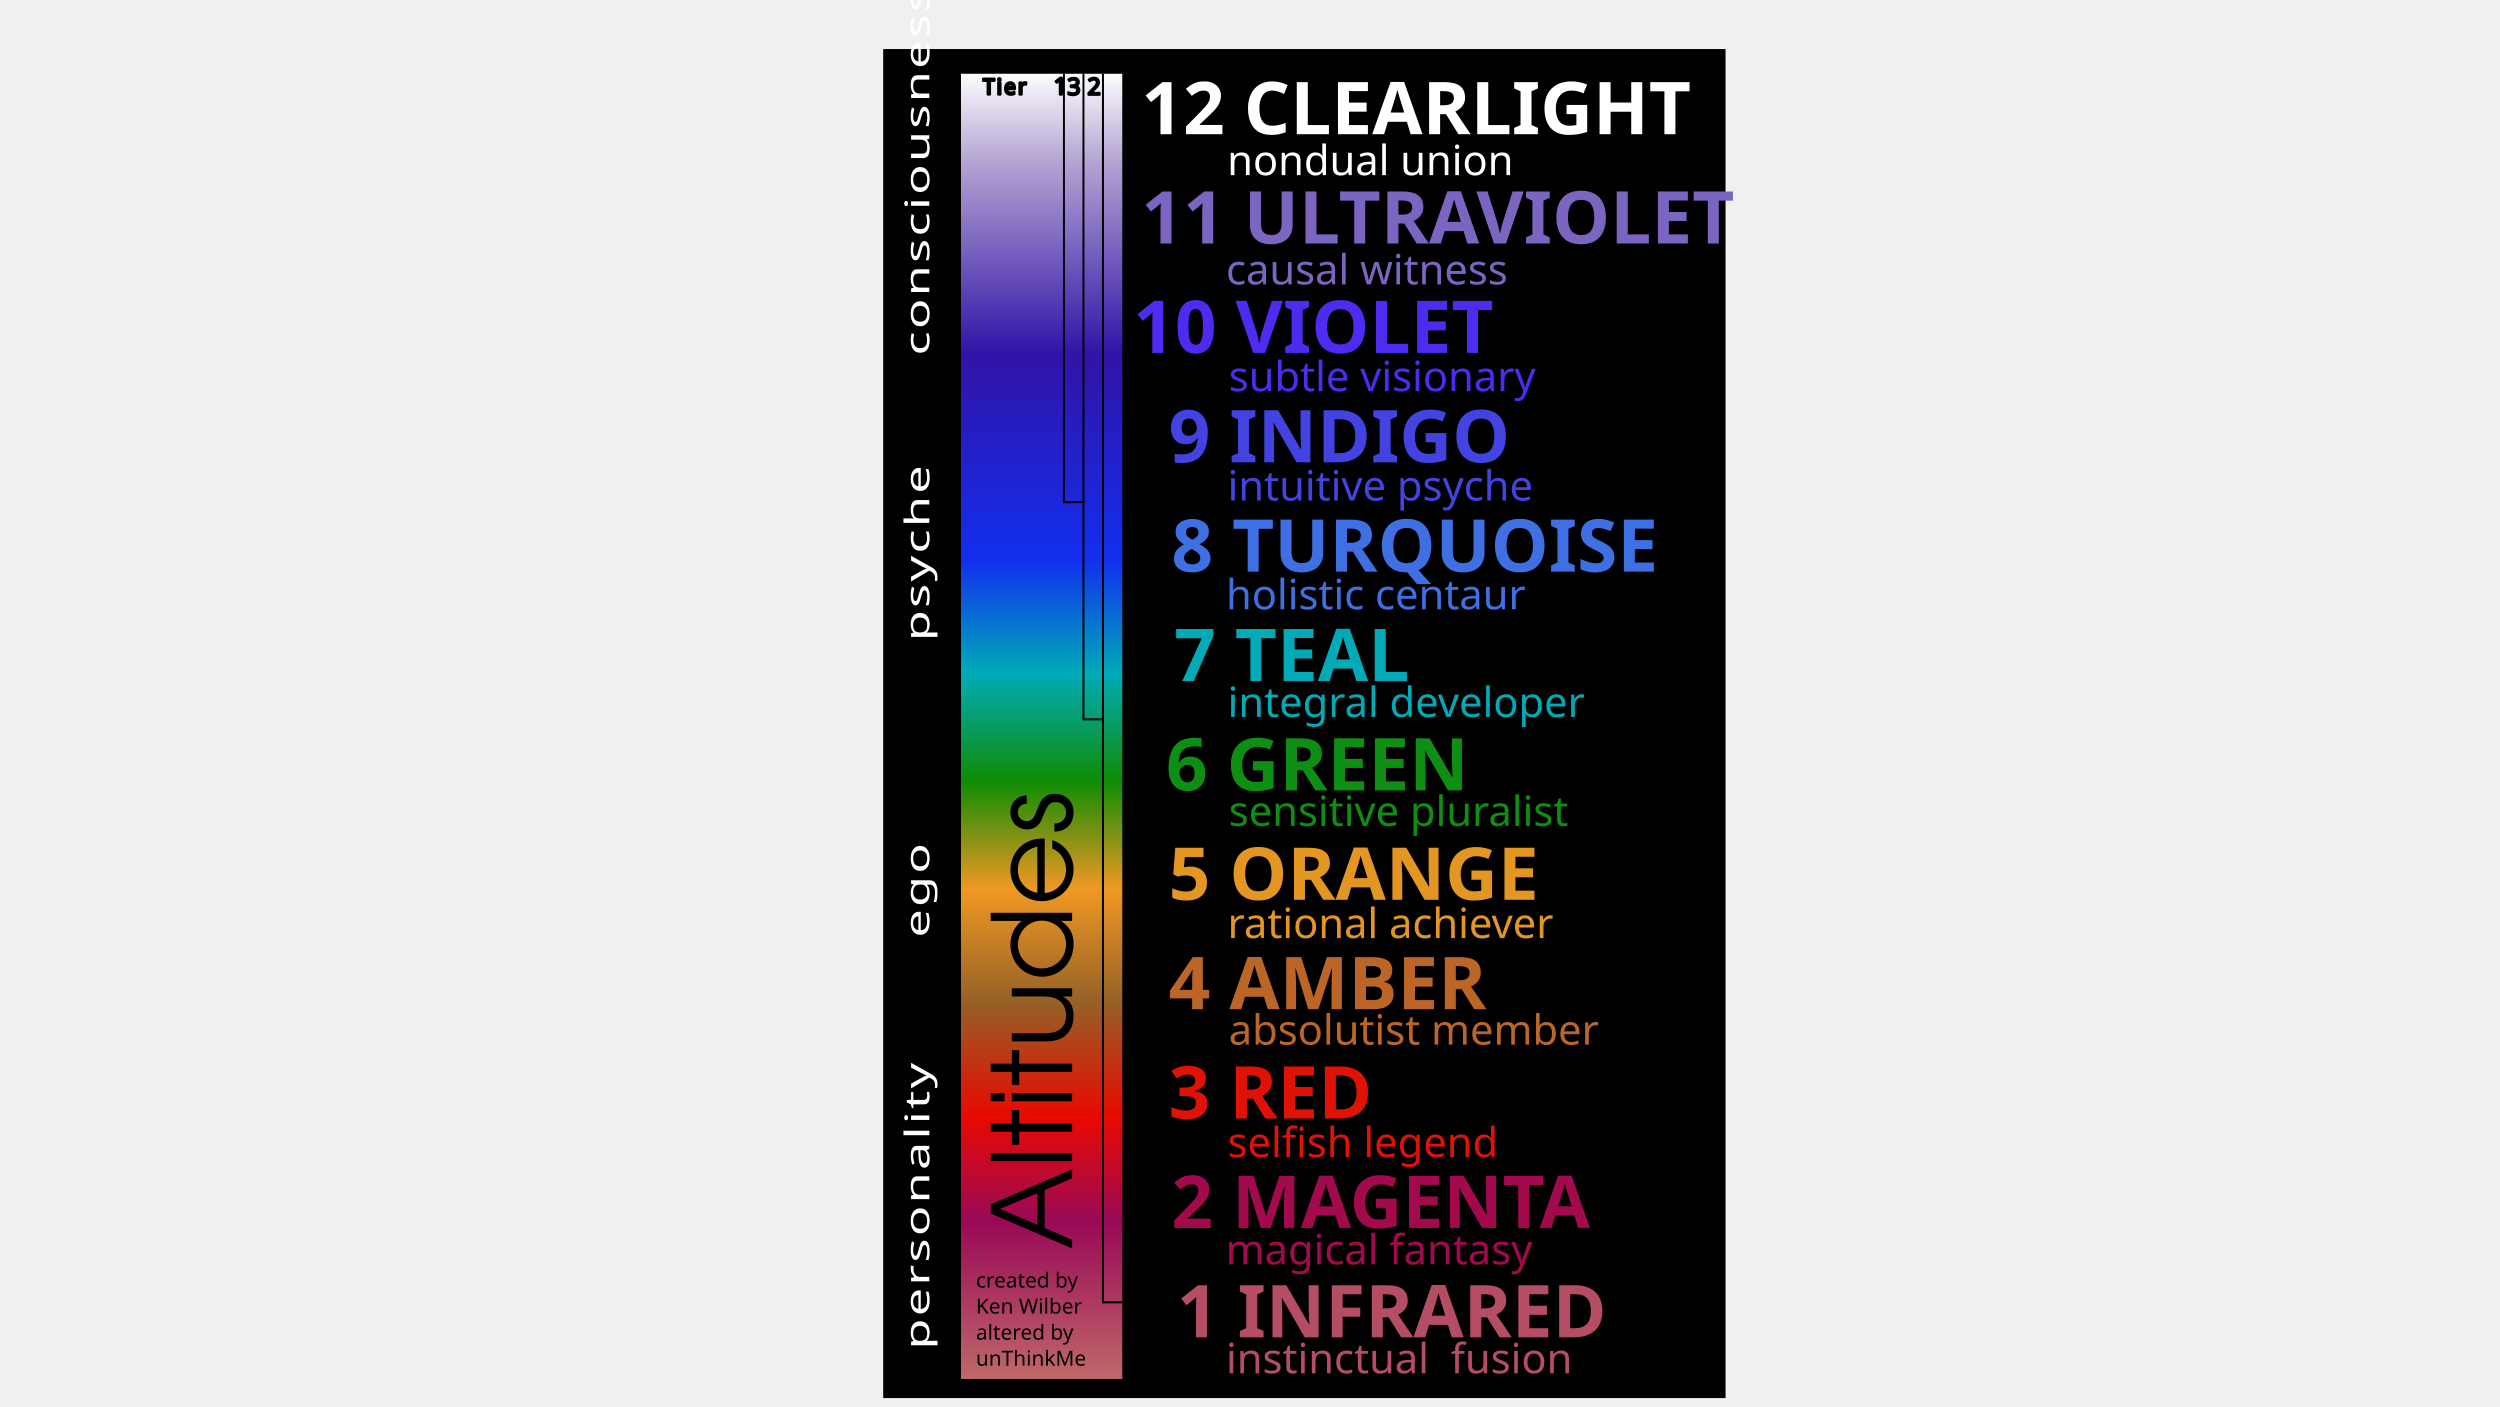
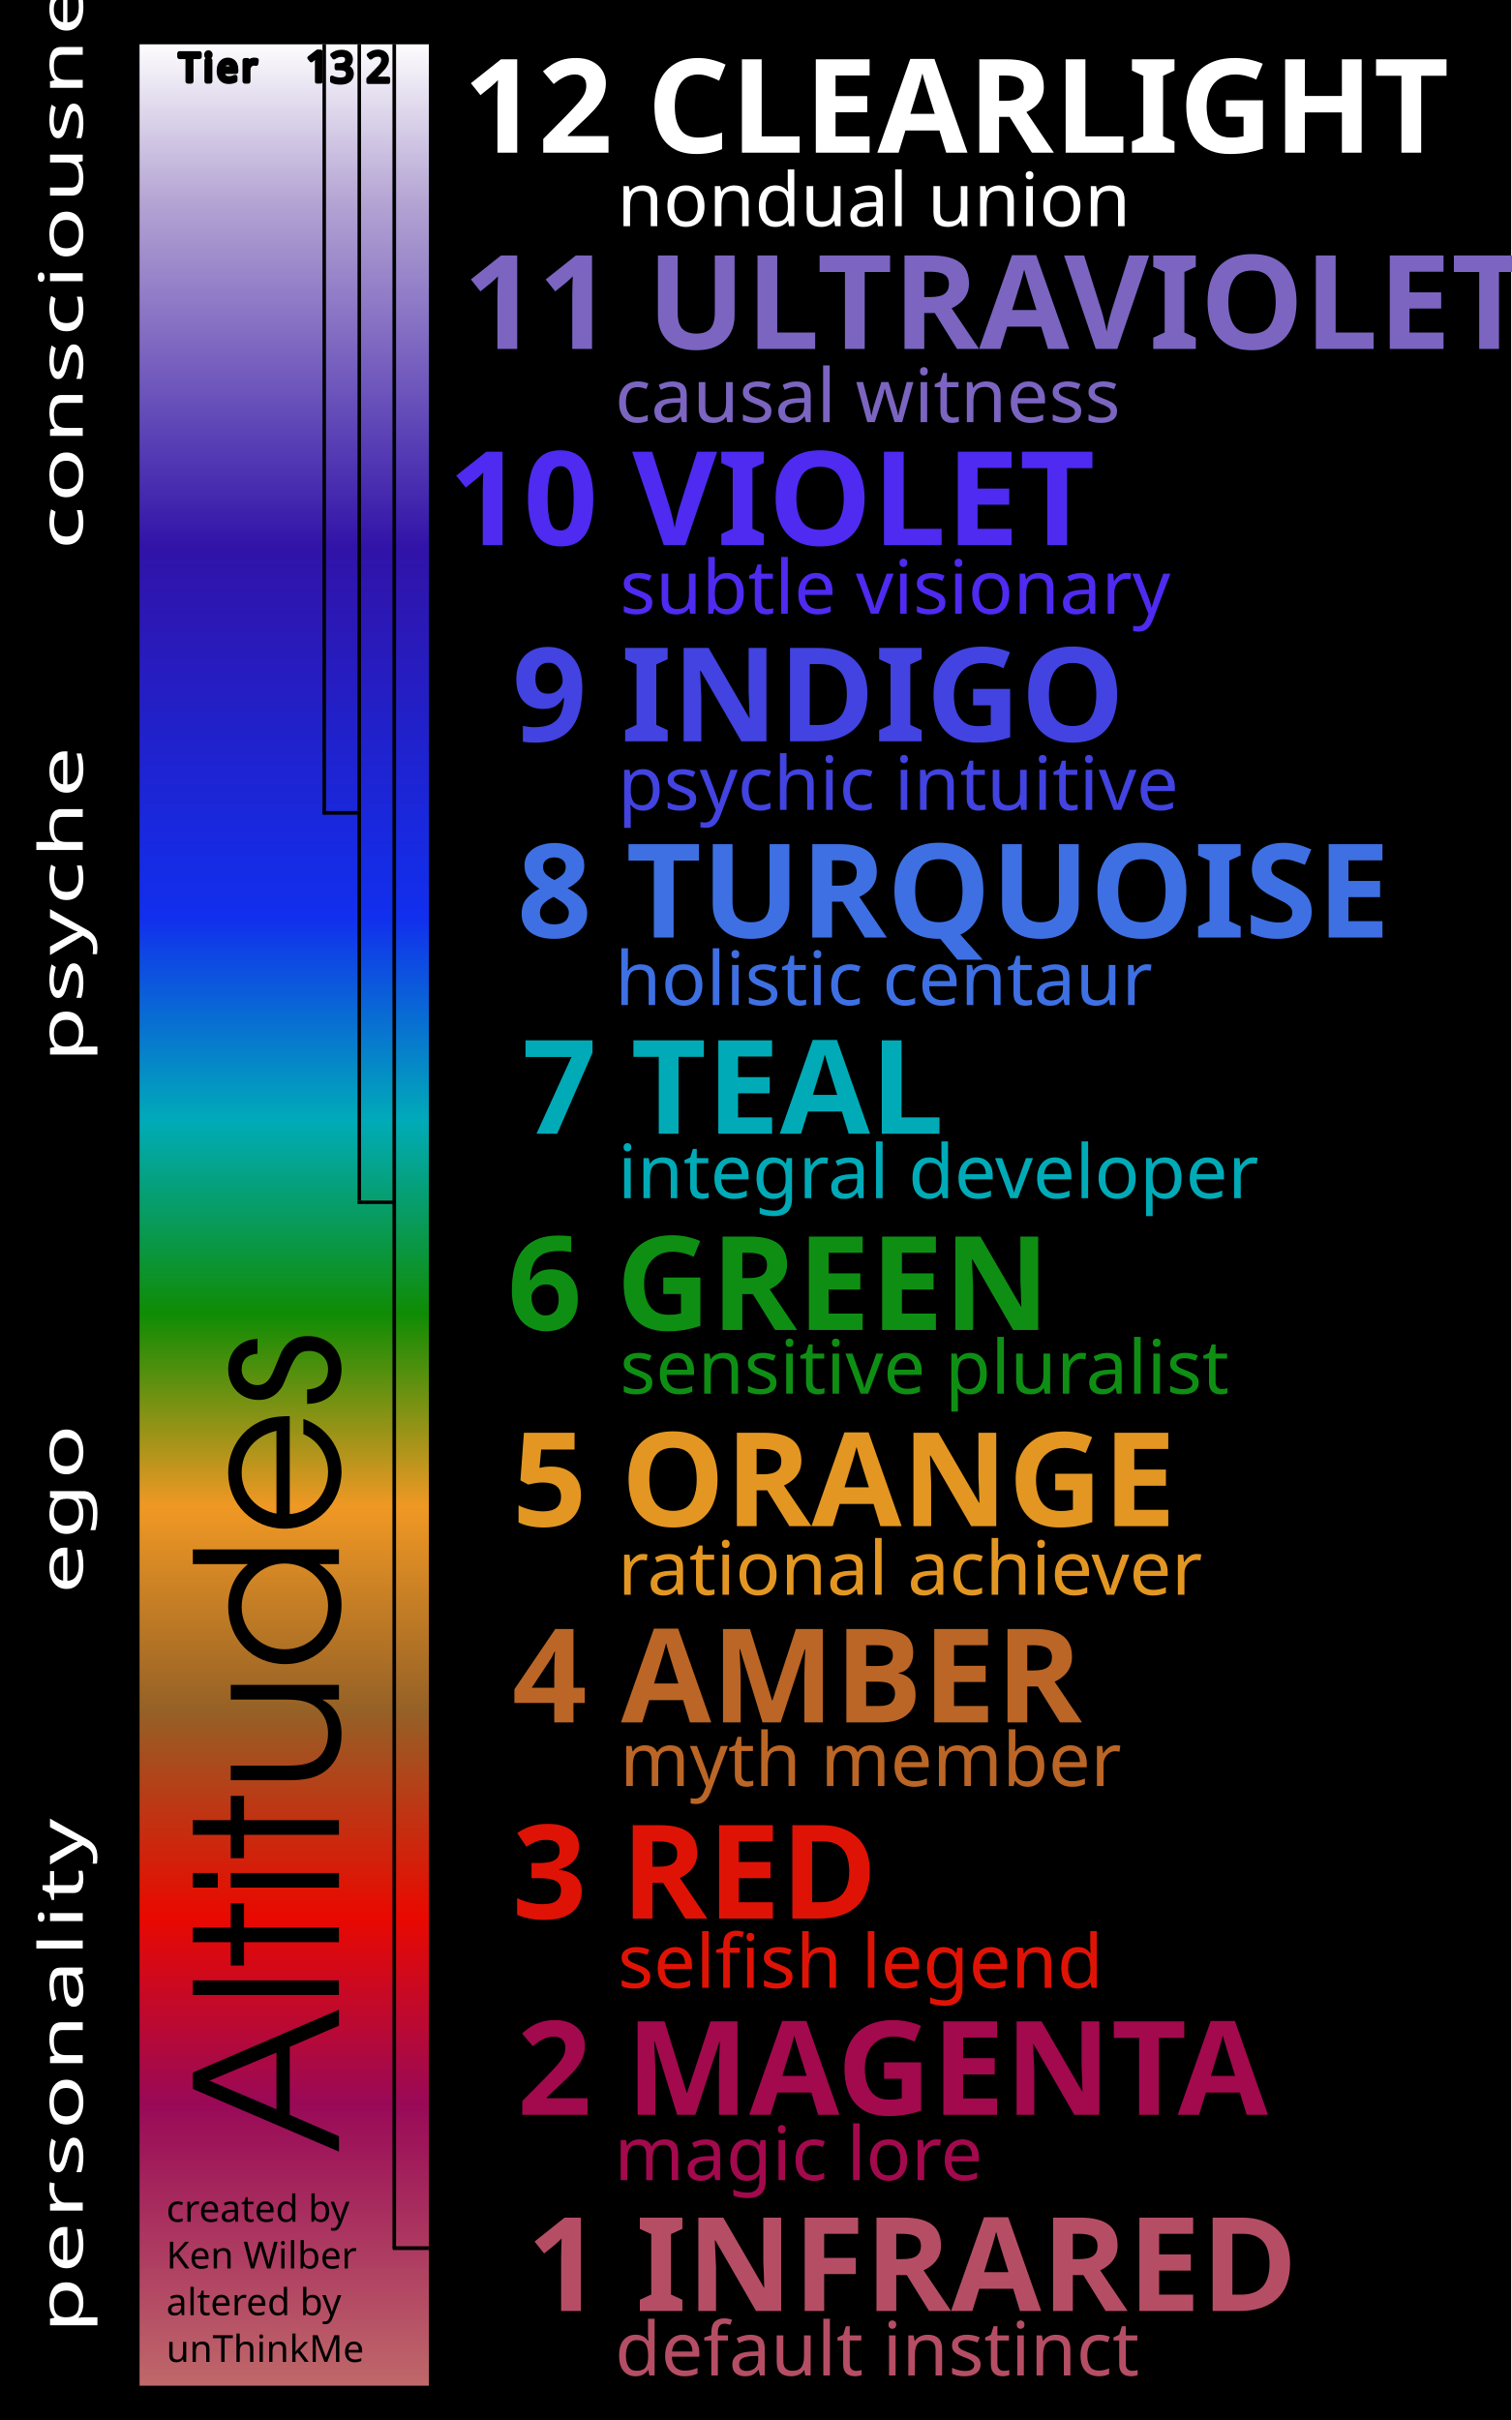
- <svg xmlns="http://www.w3.org/2000/svg" xmlns:xlink="http://www.w3.org/1999/xlink" width="1280" height="720" viewBox="0 0 1280 720" version="1.1" id="svg1">
+ <svg xmlns="http://www.w3.org/2000/svg" xmlns:xlink="http://www.w3.org/1999/xlink" width="431.272" height="690.691" viewBox="0 0 431.272 690.691" version="1.1" id="svg1">
  <defs id="defs1">
    <rect x="696.233" y="563.417" width="65.709" height="89.476" id="rect264" />
    <linearGradient id="linearGradient2">
      <stop style="stop-color:#ffffff;stop-opacity:1;" offset="0" id="stop2" />
      <stop style="stop-color:#b4a4d3;stop-opacity:1;" offset="0.069" id="stop4" />
      <stop style="stop-color:#3113a8;stop-opacity:1;" offset="0.216" id="stop22" />
      <stop style="stop-color:#112fee;stop-opacity:1;" offset="0.373" id="stop5" />
      <stop style="stop-color:#00abb8;stop-opacity:1;" offset="0.46" id="stop21" />
      <stop style="stop-color:#0f8c04;stop-opacity:1;" offset="0.542" id="stop7" />
      <stop style="stop-color:#f09824;stop-opacity:1;" offset="0.624" id="stop8" />
      <stop style="stop-color:#956126;stop-opacity:1;" offset="0.711" id="stop20" />
      <stop style="stop-color:#e90900;stop-opacity:1;" offset="0.798" id="stop9" />
      <stop style="stop-color:#990957;stop-opacity:1;" offset="0.878" id="stop6" />
      <stop style="stop-color:#c06a6a;stop-opacity:1;" offset="1" id="stop3" />
    </linearGradient>
    <linearGradient xlink:href="#linearGradient2" id="linearGradient3" x1="335.534" y1="22.369" x2="335.534" y2="707.417" gradientUnits="userSpaceOnUse" gradientTransform="matrix(0.3454223,0,0,0.9794842,376.1216,14.48456)" />
  </defs>
-   <g id="layer1">
+   <g id="layer1" transform="translate(-452.1915,-25.11548)">
    <rect style="display:inline;fill:#000000;fill-opacity:1;stroke-width:0.943" id="rect1" width="431.28" height="690.69" x="452.191" y="25.116" />
    <rect style="display:inline;fill:url(#linearGradient3);stroke-width:0.582" id="rect2" width="82.579" height="668.255" x="492.023" y="37.764" />
    <text xml:space="preserve" style="font-style:normal;font-variant:normal;font-weight:bold;font-stretch:normal;font-size:37.333px;line-height:1.5;font-family:Cantarell;-inkscape-font-specification:'Cantarell Bold';display:inline;fill:#b54e64;fill-opacity:1" x="602.563" y="68.699" id="text9">
      <tspan x="602.563" y="68.699" id="tspan19" style="font-size:37.333px;line-height:1.5;fill:#b54e64;fill-opacity:1" />
      <tspan x="602.563" y="124.699" style="font-size:37.333px;line-height:1.5;fill:#b54e64;fill-opacity:1" id="tspan291" />
      <tspan x="602.563" y="180.699" style="font-size:37.333px;line-height:1.5;fill:#b54e64;fill-opacity:1" id="tspan292" />
      <tspan x="602.563" y="236.699" style="font-size:37.333px;line-height:1.5;fill:#b54e64;fill-opacity:1" id="tspan293" />
      <tspan x="602.563" y="292.699" style="font-size:37.333px;line-height:1.5;fill:#b54e64;fill-opacity:1" id="tspan294" />
      <tspan x="602.563" y="348.699" style="font-size:37.333px;line-height:1.5;fill:#b54e64;fill-opacity:1" id="tspan295" />
      <tspan x="602.563" y="404.699" style="font-size:37.333px;line-height:1.5;fill:#b54e64;fill-opacity:1" id="tspan296" />
      <tspan x="602.563" y="460.699" style="font-size:37.333px;line-height:1.5;fill:#b54e64;fill-opacity:1" id="tspan297" />
      <tspan x="602.563" y="516.699" style="font-size:37.333px;line-height:1.5;fill:#b54e64;fill-opacity:1" id="tspan298" />
      <tspan x="602.563" y="572.699" style="font-size:37.333px;line-height:1.5;fill:#b54e64;fill-opacity:1" id="tspan299" />
      <tspan x="602.563" y="628.699" style="font-size:37.333px;line-height:1.5;fill:#b54e64;fill-opacity:1" id="tspan300" />
      <tspan x="602.563" y="684.698" id="tspan20" style="font-size:37.333px;line-height:1.5;fill:#b54e64;fill-opacity:1">1 INFRARED</tspan>
    </text>
    <text xml:space="preserve" style="font-style:normal;font-variant:normal;font-weight:bold;font-stretch:normal;font-size:37.333px;line-height:1.5;font-family:Cantarell;-inkscape-font-specification:'Cantarell Bold';display:inline;fill:#a3094d;fill-opacity:1" x="599.767" y="68.699" id="text234">
      <tspan x="599.767" y="68.699" id="tspan232" style="font-size:37.333px;line-height:1.5;fill:#a3094d;fill-opacity:1" />
      <tspan x="599.767" y="124.699" style="font-size:37.333px;line-height:1.5;fill:#a3094d;fill-opacity:1" id="tspan273" />
      <tspan x="599.767" y="180.699" style="font-size:37.333px;line-height:1.5;fill:#a3094d;fill-opacity:1" id="tspan274" />
      <tspan x="599.767" y="236.699" style="font-size:37.333px;line-height:1.5;fill:#a3094d;fill-opacity:1" id="tspan275" />
      <tspan x="599.767" y="292.699" style="font-size:37.333px;line-height:1.5;fill:#a3094d;fill-opacity:1" id="tspan276" />
      <tspan x="599.767" y="348.699" style="font-size:37.333px;line-height:1.5;fill:#a3094d;fill-opacity:1" id="tspan277" />
      <tspan x="599.767" y="404.699" style="font-size:37.333px;line-height:1.5;fill:#a3094d;fill-opacity:1" id="tspan278" />
      <tspan x="599.767" y="460.699" style="font-size:37.333px;line-height:1.5;fill:#a3094d;fill-opacity:1" id="tspan279" />
      <tspan x="599.767" y="516.699" style="font-size:37.333px;line-height:1.5;fill:#a3094d;fill-opacity:1" id="tspan280" />
      <tspan x="599.767" y="572.699" style="font-size:37.333px;line-height:1.5;fill:#a3094d;fill-opacity:1" id="tspan281" />
      <tspan x="599.767" y="628.699" id="tspan234" style="font-size:37.333px;line-height:1.5;fill:#a3094d;fill-opacity:1">2 MAGENTA</tspan>
    </text>
    <text xml:space="preserve" style="font-style:normal;font-variant:normal;font-weight:bold;font-stretch:normal;font-size:37.333px;line-height:1.5;font-family:Cantarell;-inkscape-font-specification:'Cantarell Bold';display:inline;fill:#df1305;fill-opacity:1" x="598.369" y="68.699" id="text222">
      <tspan x="598.369" y="68.699" id="tspan219" style="font-size:37.333px;line-height:1.5;fill:#df1305;fill-opacity:1" />
      <tspan x="598.369" y="124.699" style="font-size:37.333px;line-height:1.5;fill:#df1305;fill-opacity:1" id="tspan256" />
      <tspan x="598.369" y="180.699" style="font-size:37.333px;line-height:1.5;fill:#df1305;fill-opacity:1" id="tspan257" />
      <tspan x="598.369" y="236.699" style="font-size:37.333px;line-height:1.5;fill:#df1305;fill-opacity:1" id="tspan258" />
      <tspan x="598.369" y="292.699" style="font-size:37.333px;line-height:1.5;fill:#df1305;fill-opacity:1" id="tspan259" />
      <tspan x="598.369" y="348.699" style="font-size:37.333px;line-height:1.5;fill:#df1305;fill-opacity:1" id="tspan260" />
      <tspan x="598.369" y="404.699" style="font-size:37.333px;line-height:1.5;fill:#df1305;fill-opacity:1" id="tspan261" />
      <tspan x="598.369" y="460.699" style="font-size:37.333px;line-height:1.5;fill:#df1305;fill-opacity:1" id="tspan262" />
      <tspan x="598.369" y="516.699" style="font-size:37.333px;line-height:1.5;fill:#df1305;fill-opacity:1" id="tspan263" />
      <tspan x="598.369" y="572.699" id="tspan222" style="font-size:37.333px;line-height:1.5;fill:#df1305;fill-opacity:1">3 RED</tspan>
    </text>
    <text xml:space="preserve" style="font-style:normal;font-variant:normal;font-weight:bold;font-stretch:normal;font-size:37.333px;line-height:1.5;font-family:Cantarell;-inkscape-font-specification:'Cantarell Bold';display:inline;fill:#bb6626;fill-opacity:1" x="598.369" y="68.699" id="text210">
      <tspan x="598.369" y="68.699" id="tspan206" style="font-size:37.333px;line-height:1.5;fill:#bb6626;fill-opacity:1" />
      <tspan x="598.369" y="124.699" style="font-size:37.333px;line-height:1.5;fill:#bb6626;fill-opacity:1" id="tspan241" />
      <tspan x="598.369" y="180.699" style="font-size:37.333px;line-height:1.5;fill:#bb6626;fill-opacity:1" id="tspan242" />
      <tspan x="598.369" y="236.699" style="font-size:37.333px;line-height:1.5;fill:#bb6626;fill-opacity:1" id="tspan243" />
      <tspan x="598.369" y="292.699" style="font-size:37.333px;line-height:1.5;fill:#bb6626;fill-opacity:1" id="tspan244" />
      <tspan x="598.369" y="348.699" style="font-size:37.333px;line-height:1.5;fill:#bb6626;fill-opacity:1" id="tspan245" />
      <tspan x="598.369" y="404.699" style="font-size:37.333px;line-height:1.5;fill:#bb6626;fill-opacity:1" id="tspan246" />
      <tspan x="598.369" y="460.699" style="font-size:37.333px;line-height:1.5;fill:#bb6626;fill-opacity:1" id="tspan247" />
      <tspan x="598.369" y="516.699" id="tspan210" style="font-size:37.333px;line-height:1.5;fill:#bb6626;fill-opacity:1">4 AMBER</tspan>
    </text>
    <text xml:space="preserve" style="font-style:normal;font-variant:normal;font-weight:bold;font-stretch:normal;font-size:37.333px;line-height:1.5;font-family:Cantarell;-inkscape-font-specification:'Cantarell Bold';display:inline;fill:#e39722;fill-opacity:1" x="598.369" y="68.699" id="text185">
      <tspan x="598.369" y="68.699" id="tspan180" style="font-size:37.333px;line-height:1.5;fill:#e39722;fill-opacity:1" />
      <tspan x="598.369" y="124.699" style="font-size:37.333px;line-height:1.5;fill:#e39722;fill-opacity:1" id="tspan191" />
      <tspan x="598.369" y="180.699" style="font-size:37.333px;line-height:1.5;fill:#e39722;fill-opacity:1" id="tspan192" />
      <tspan x="598.369" y="236.699" style="font-size:37.333px;line-height:1.5;fill:#e39722;fill-opacity:1" id="tspan193" />
      <tspan x="598.369" y="292.699" style="font-size:37.333px;line-height:1.5;fill:#e39722;fill-opacity:1" id="tspan194" />
      <tspan x="598.369" y="348.699" style="font-size:37.333px;line-height:1.5;fill:#e39722;fill-opacity:1" id="tspan195" />
      <tspan x="598.369" y="404.699" style="font-size:37.333px;line-height:1.5;fill:#e39722;fill-opacity:1" id="tspan196" />
      <tspan x="598.369" y="460.699" id="tspan185" style="font-size:37.333px;line-height:1.5;fill:#e39722;fill-opacity:1">5 ORANGE</tspan>
    </text>
    <text xml:space="preserve" style="font-style:normal;font-variant:normal;font-weight:bold;font-stretch:normal;font-size:37.333px;line-height:1.5;font-family:Cantarell;-inkscape-font-specification:'Cantarell Bold';display:inline;fill:#0e8f14;fill-opacity:1" x="596.971" y="68.699" id="text161">
      <tspan x="596.971" y="68.699" id="tspan155" style="font-size:37.333px;line-height:1.5;fill:#0e8f14;fill-opacity:1" />
      <tspan x="596.971" y="124.699" style="font-size:37.333px;line-height:1.5;fill:#0e8f14;fill-opacity:1" id="tspan166" />
      <tspan x="596.971" y="180.699" style="font-size:37.333px;line-height:1.5;fill:#0e8f14;fill-opacity:1" id="tspan167" />
      <tspan x="596.971" y="236.699" style="font-size:37.333px;line-height:1.5;fill:#0e8f14;fill-opacity:1" id="tspan168" />
      <tspan x="596.971" y="292.699" style="font-size:37.333px;line-height:1.5;fill:#0e8f14;fill-opacity:1" id="tspan169" />
      <tspan x="596.971" y="348.699" style="font-size:37.333px;line-height:1.5;fill:#0e8f14;fill-opacity:1" id="tspan170" />
      <tspan x="596.971" y="404.699" id="tspan161" style="font-size:37.333px;line-height:1.5;fill:#0e8f14;fill-opacity:1">6 GREEN</tspan>
    </text>
    <text xml:space="preserve" style="font-style:normal;font-variant:normal;font-weight:bold;font-stretch:normal;font-size:37.333px;line-height:1.5;font-family:Cantarell;-inkscape-font-specification:'Cantarell Bold';display:inline;fill:#00abb7;fill-opacity:1" x="601.165" y="68.699" id="text137">
      <tspan x="601.165" y="68.699" id="tspan130" style="font-size:37.333px;line-height:1.5;fill:#00abb7;fill-opacity:1" />
      <tspan x="601.165" y="124.699" style="font-size:37.333px;line-height:1.5;fill:#00abb7;fill-opacity:1" id="tspan141" />
      <tspan x="601.165" y="180.699" style="font-size:37.333px;line-height:1.5;fill:#00abb7;fill-opacity:1" id="tspan142" />
      <tspan x="601.165" y="236.699" style="font-size:37.333px;line-height:1.5;fill:#00abb7;fill-opacity:1" id="tspan143" />
      <tspan x="601.165" y="292.699" style="font-size:37.333px;line-height:1.5;fill:#00abb7;fill-opacity:1" id="tspan144" />
      <tspan x="601.165" y="348.699" style="font-size:37.333px;line-height:1.5;fill:#00abb7;fill-opacity:1" id="tspan149">7 TEAL</tspan>
    </text>
    <text xml:space="preserve" style="font-style:normal;font-variant:normal;font-weight:bold;font-stretch:normal;font-size:37.333px;line-height:1.5;font-family:Cantarell;-inkscape-font-specification:'Cantarell Bold';display:inline;fill:#3e70e3;fill-opacity:1" x="599.767" y="68.699" id="text115">
      <tspan x="599.767" y="68.699" id="tspan107" style="font-size:37.333px;line-height:1.5;fill:#3e70e3;fill-opacity:1" />
      <tspan x="599.767" y="124.699" style="font-size:37.333px;line-height:1.5;fill:#3e70e3;fill-opacity:1" id="tspan118" />
      <tspan x="599.767" y="180.699" style="font-size:37.333px;line-height:1.5;fill:#3e70e3;fill-opacity:1" id="tspan119" />
      <tspan x="599.767" y="236.699" style="font-size:37.333px;line-height:1.5;fill:#3e70e3;fill-opacity:1" id="tspan120" />
      <tspan x="599.767" y="292.699" id="tspan108" style="font-size:37.333px;line-height:1.5;fill:#3e70e3;fill-opacity:1">8 TURQUOISE</tspan>
      <tspan x="599.767" y="348.699" id="tspan115" style="font-size:37.333px;line-height:1.5;fill:#3e70e3;fill-opacity:1" />
    </text>
    <text xml:space="preserve" style="font-style:normal;font-variant:normal;font-weight:bold;font-stretch:normal;font-size:37.333px;line-height:1.5;font-family:Cantarell;-inkscape-font-specification:'Cantarell Bold';display:inline;fill:#4243e0;fill-opacity:1" x="598.369" y="68.699" id="text94">
      <tspan x="598.369" y="68.699" id="tspan85" style="font-size:37.333px;line-height:1.5;fill:#4243e0;fill-opacity:1" />
      <tspan x="598.369" y="124.699" style="font-size:37.333px;line-height:1.5;fill:#4243e0;fill-opacity:1" id="tspan96" />
      <tspan x="598.369" y="180.699" style="font-size:37.333px;line-height:1.5;fill:#4243e0;fill-opacity:1" id="tspan97" />
      <tspan x="598.369" y="236.699" id="tspan94" style="font-size:37.333px;line-height:1.5;fill:#4243e0;fill-opacity:1">9 INDIGO</tspan>
    </text>
    <text xml:space="preserve" style="font-style:normal;font-variant:normal;font-weight:bold;font-stretch:normal;font-size:37.333px;line-height:1.5;font-family:Cantarell;-inkscape-font-specification:'Cantarell Bold';display:inline;fill:#4f2af1;fill-opacity:1" x="580.194" y="68.699" id="text75">
      <tspan id="tspan64" x="580.194" y="68.699" style="font-size:37.333px;line-height:1.5;fill:#4f2af1;fill-opacity:1" />
      <tspan x="580.194" y="124.699" id="tspan65" style="font-size:37.333px;line-height:1.5;fill:#4f2af1;fill-opacity:1" />
      <tspan x="580.194" y="180.699" id="tspan66" style="font-size:37.333px;line-height:1.5;fill:#4f2af1;fill-opacity:1">10 VIOLET</tspan>
      <tspan x="580.194" y="236.699" id="tspan75" style="font-size:37.333px;line-height:1.5;fill:#4f2af1;fill-opacity:1" />
    </text>
    <text xml:space="preserve" style="font-style:normal;font-variant:normal;font-weight:bold;font-stretch:normal;font-size:37.333px;line-height:1.5;font-family:Cantarell;-inkscape-font-specification:'Cantarell Bold';display:inline;fill:#7b65c0;fill-opacity:1" x="584.388" y="68.699" id="text54">
      <tspan x="584.388" y="68.699" style="font-size:37.333px;line-height:1.5;fill:#7b65c0;fill-opacity:1" id="tspan55" />
      <tspan x="584.388" y="124.699" id="tspan54" style="font-size:37.333px;line-height:1.5;fill:#7b65c0;fill-opacity:1">11 ULTRAVIOLET</tspan>
    </text>
    <text xml:space="preserve" style="font-style:normal;font-variant:normal;font-weight:bold;font-stretch:normal;font-size:37.333px;line-height:1.5;font-family:Cantarell;-inkscape-font-specification:'Cantarell Bold';display:inline;fill:#ffffff;fill-opacity:1" x="584.388" y="68.699" id="text303">
      <tspan id="tspan302" x="584.388" y="68.699" style="font-size:37.333px;line-height:1.5">12 CLEARLIGHT</tspan>
      <tspan x="584.388" y="124.699" id="tspan303" style="font-size:37.333px;line-height:1.5" />
    </text>
    <text xml:space="preserve" style="font-style:normal;font-variant:normal;font-weight:normal;font-stretch:normal;font-size:21.333px;line-height:1.5;font-family:sans-serif;-inkscape-font-specification:sans-serif;display:inline;fill:#b54e64;fill-opacity:1" x="627.728" y="351.107" id="text315">
      <tspan x="627.728" y="351.107" id="tspan304" style="font-style:normal;font-variant:normal;font-weight:normal;font-stretch:normal;font-size:21.333px;line-height:1.5;font-family:sans-serif;-inkscape-font-specification:sans-serif;fill:#b54e64;fill-opacity:1" />
      <tspan x="627.728" y="383.107" style="font-style:normal;font-variant:normal;font-weight:normal;font-stretch:normal;font-size:21.333px;line-height:1.5;font-family:sans-serif;-inkscape-font-specification:sans-serif;fill:#b54e64;fill-opacity:1" id="tspan305" />
      <tspan x="627.728" y="415.107" style="font-style:normal;font-variant:normal;font-weight:normal;font-stretch:normal;font-size:21.333px;line-height:1.5;font-family:sans-serif;-inkscape-font-specification:sans-serif;fill:#b54e64;fill-opacity:1" id="tspan306" />
      <tspan x="627.728" y="447.107" style="font-style:normal;font-variant:normal;font-weight:normal;font-stretch:normal;font-size:21.333px;line-height:1.5;font-family:sans-serif;-inkscape-font-specification:sans-serif;fill:#b54e64;fill-opacity:1" id="tspan307" />
      <tspan x="627.728" y="479.107" style="font-style:normal;font-variant:normal;font-weight:normal;font-stretch:normal;font-size:21.333px;line-height:1.5;font-family:sans-serif;-inkscape-font-specification:sans-serif;fill:#b54e64;fill-opacity:1" id="tspan308" />
      <tspan x="627.728" y="511.107" style="font-style:normal;font-variant:normal;font-weight:normal;font-stretch:normal;font-size:21.333px;line-height:1.5;font-family:sans-serif;-inkscape-font-specification:sans-serif;fill:#b54e64;fill-opacity:1" id="tspan309" />
      <tspan x="627.728" y="543.107" style="font-style:normal;font-variant:normal;font-weight:normal;font-stretch:normal;font-size:21.333px;line-height:1.5;font-family:sans-serif;-inkscape-font-specification:sans-serif;fill:#b54e64;fill-opacity:1" id="tspan310" />
      <tspan x="627.728" y="575.106" style="font-style:normal;font-variant:normal;font-weight:normal;font-stretch:normal;font-size:21.333px;line-height:1.5;font-family:sans-serif;-inkscape-font-specification:sans-serif;fill:#b54e64;fill-opacity:1" id="tspan311" />
      <tspan x="627.728" y="607.106" style="font-style:normal;font-variant:normal;font-weight:normal;font-stretch:normal;font-size:21.333px;line-height:1.5;font-family:sans-serif;-inkscape-font-specification:sans-serif;fill:#b54e64;fill-opacity:1" id="tspan312" />
      <tspan x="627.728" y="639.106" style="font-style:normal;font-variant:normal;font-weight:normal;font-stretch:normal;font-size:21.333px;line-height:1.5;font-family:sans-serif;-inkscape-font-specification:sans-serif;fill:#b54e64;fill-opacity:1" id="tspan313" />
      <tspan x="627.728" y="671.106" style="font-style:normal;font-variant:normal;font-weight:normal;font-stretch:normal;font-size:21.333px;line-height:1.5;font-family:sans-serif;-inkscape-font-specification:sans-serif;fill:#b54e64;fill-opacity:1" id="tspan314" />
-       <tspan x="627.728" y="703.106" id="tspan315" style="font-style:normal;font-variant:normal;font-weight:normal;font-stretch:normal;font-size:21.333px;line-height:1.5;font-family:sans-serif;-inkscape-font-specification:sans-serif;fill:#b54e64;fill-opacity:1">instinctual  fusion</tspan>
+       <tspan x="627.728" y="703.106" id="tspan315" style="font-style:normal;font-variant:normal;font-weight:normal;font-stretch:normal;font-size:21.333px;line-height:1.5;font-family:sans-serif;-inkscape-font-specification:sans-serif;fill:#b54e64;fill-opacity:1">default instinct</tspan>
    </text>
    <text xml:space="preserve" style="font-style:normal;font-variant:normal;font-weight:normal;font-stretch:normal;font-size:21.333px;line-height:1.5;font-family:sans-serif;-inkscape-font-specification:sans-serif;display:inline;fill:#a3094d;fill-opacity:1" x="627.534" y="327.34" id="text326">
      <tspan x="627.534" y="327.34" id="tspan316" style="font-style:normal;font-variant:normal;font-weight:normal;font-stretch:normal;font-size:21.333px;line-height:1.5;font-family:sans-serif;-inkscape-font-specification:sans-serif;fill:#a3094d;fill-opacity:1" />
      <tspan x="627.534" y="359.34" style="font-style:normal;font-variant:normal;font-weight:normal;font-stretch:normal;font-size:21.333px;line-height:1.5;font-family:sans-serif;-inkscape-font-specification:sans-serif;fill:#a3094d;fill-opacity:1" id="tspan317" />
      <tspan x="627.534" y="391.34" style="font-style:normal;font-variant:normal;font-weight:normal;font-stretch:normal;font-size:21.333px;line-height:1.5;font-family:sans-serif;-inkscape-font-specification:sans-serif;fill:#a3094d;fill-opacity:1" id="tspan318" />
      <tspan x="627.534" y="423.34" style="font-style:normal;font-variant:normal;font-weight:normal;font-stretch:normal;font-size:21.333px;line-height:1.5;font-family:sans-serif;-inkscape-font-specification:sans-serif;fill:#a3094d;fill-opacity:1" id="tspan319" />
      <tspan x="627.534" y="455.34" style="font-style:normal;font-variant:normal;font-weight:normal;font-stretch:normal;font-size:21.333px;line-height:1.5;font-family:sans-serif;-inkscape-font-specification:sans-serif;fill:#a3094d;fill-opacity:1" id="tspan320" />
      <tspan x="627.534" y="487.34" style="font-style:normal;font-variant:normal;font-weight:normal;font-stretch:normal;font-size:21.333px;line-height:1.5;font-family:sans-serif;-inkscape-font-specification:sans-serif;fill:#a3094d;fill-opacity:1" id="tspan321" />
      <tspan x="627.534" y="519.34" style="font-style:normal;font-variant:normal;font-weight:normal;font-stretch:normal;font-size:21.333px;line-height:1.5;font-family:sans-serif;-inkscape-font-specification:sans-serif;fill:#a3094d;fill-opacity:1" id="tspan322" />
      <tspan x="627.534" y="551.339" style="font-style:normal;font-variant:normal;font-weight:normal;font-stretch:normal;font-size:21.333px;line-height:1.5;font-family:sans-serif;-inkscape-font-specification:sans-serif;fill:#a3094d;fill-opacity:1" id="tspan323" />
      <tspan x="627.534" y="583.339" style="font-style:normal;font-variant:normal;font-weight:normal;font-stretch:normal;font-size:21.333px;line-height:1.5;font-family:sans-serif;-inkscape-font-specification:sans-serif;fill:#a3094d;fill-opacity:1" id="tspan324" />
      <tspan x="627.534" y="615.339" style="font-style:normal;font-variant:normal;font-weight:normal;font-stretch:normal;font-size:21.333px;line-height:1.5;font-family:sans-serif;-inkscape-font-specification:sans-serif;fill:#a3094d;fill-opacity:1" id="tspan325" />
-       <tspan x="627.534" y="647.339" id="tspan326" style="font-style:normal;font-variant:normal;font-weight:normal;font-stretch:normal;font-size:21.333px;line-height:1.5;font-family:sans-serif;-inkscape-font-specification:sans-serif;fill:#a3094d;fill-opacity:1">magical fantasy</tspan>
+       <tspan x="627.534" y="647.339" id="tspan326" style="font-style:normal;font-variant:normal;font-weight:normal;font-stretch:normal;font-size:21.333px;line-height:1.5;font-family:sans-serif;-inkscape-font-specification:sans-serif;fill:#a3094d;fill-opacity:1">magic lore</tspan>
    </text>
    <text xml:space="preserve" style="font-style:normal;font-variant:normal;font-weight:bold;font-stretch:normal;font-size:37.333px;line-height:1.5;font-family:Cantarell;-inkscape-font-specification:'Cantarell Bold';display:inline;fill:#df1305;fill-opacity:1" x="628.524" y="88.466" id="text336">
      <tspan x="628.524" y="88.466" id="tspan327" style="font-size:37.333px;line-height:1.5;fill:#df1305;fill-opacity:1" />
      <tspan x="628.524" y="144.466" style="font-style:normal;font-variant:normal;font-weight:normal;font-stretch:normal;font-size:21.333px;line-height:1.5;font-family:sans-serif;-inkscape-font-specification:sans-serif;fill:#df1305;fill-opacity:1" id="tspan328" />
      <tspan x="628.524" y="200.466" style="font-style:normal;font-variant:normal;font-weight:normal;font-stretch:normal;font-size:21.333px;line-height:1.5;font-family:sans-serif;-inkscape-font-specification:sans-serif;fill:#df1305;fill-opacity:1" id="tspan329" />
      <tspan x="628.524" y="256.466" style="font-style:normal;font-variant:normal;font-weight:normal;font-stretch:normal;font-size:21.333px;line-height:1.5;font-family:sans-serif;-inkscape-font-specification:sans-serif;fill:#df1305;fill-opacity:1" id="tspan330" />
      <tspan x="628.524" y="312.466" style="font-style:normal;font-variant:normal;font-weight:normal;font-stretch:normal;font-size:21.333px;line-height:1.5;font-family:sans-serif;-inkscape-font-specification:sans-serif;fill:#df1305;fill-opacity:1" id="tspan331" />
      <tspan x="628.524" y="368.466" style="font-style:normal;font-variant:normal;font-weight:normal;font-stretch:normal;font-size:21.333px;line-height:1.5;font-family:sans-serif;-inkscape-font-specification:sans-serif;fill:#df1305;fill-opacity:1" id="tspan332" />
      <tspan x="628.524" y="424.466" style="font-style:normal;font-variant:normal;font-weight:normal;font-stretch:normal;font-size:21.333px;line-height:1.5;font-family:sans-serif;-inkscape-font-specification:sans-serif;fill:#df1305;fill-opacity:1" id="tspan333" />
      <tspan x="628.524" y="480.466" style="font-style:normal;font-variant:normal;font-weight:normal;font-stretch:normal;font-size:21.333px;line-height:1.5;font-family:sans-serif;-inkscape-font-specification:sans-serif;fill:#df1305;fill-opacity:1" id="tspan334" />
      <tspan x="628.524" y="536.466" style="font-style:normal;font-variant:normal;font-weight:normal;font-stretch:normal;font-size:21.333px;line-height:1.5;font-family:sans-serif;-inkscape-font-specification:sans-serif;fill:#df1305;fill-opacity:1" id="tspan335" />
      <tspan x="628.524" y="592.466" id="tspan336" style="font-style:normal;font-variant:normal;font-weight:normal;font-stretch:normal;font-size:21.333px;line-height:1.5;font-family:sans-serif;-inkscape-font-specification:sans-serif;fill:#df1305;fill-opacity:1">selfish legend</tspan>
    </text>
    <text xml:space="preserve" style="font-style:normal;font-variant:normal;font-weight:bold;font-stretch:normal;font-size:37.333px;line-height:1.5;font-family:Cantarell;-inkscape-font-specification:'Cantarell Bold';display:inline;fill:#bb6626;fill-opacity:1" x="629.126" y="86.874" id="text345">
      <tspan x="629.126" y="86.874" id="tspan337" style="font-size:37.333px;line-height:1.5;fill:#bb6626;fill-opacity:1" />
      <tspan x="629.126" y="142.874" style="font-style:normal;font-variant:normal;font-weight:normal;font-stretch:normal;font-size:21.333px;line-height:1.5;font-family:sans-serif;-inkscape-font-specification:sans-serif;fill:#bb6626;fill-opacity:1" id="tspan338" />
      <tspan x="629.126" y="198.874" style="font-style:normal;font-variant:normal;font-weight:normal;font-stretch:normal;font-size:21.333px;line-height:1.5;font-family:sans-serif;-inkscape-font-specification:sans-serif;fill:#bb6626;fill-opacity:1" id="tspan339" />
      <tspan x="629.126" y="254.874" style="font-style:normal;font-variant:normal;font-weight:normal;font-stretch:normal;font-size:21.333px;line-height:1.5;font-family:sans-serif;-inkscape-font-specification:sans-serif;fill:#bb6626;fill-opacity:1" id="tspan340" />
      <tspan x="629.126" y="310.874" style="font-style:normal;font-variant:normal;font-weight:normal;font-stretch:normal;font-size:21.333px;line-height:1.5;font-family:sans-serif;-inkscape-font-specification:sans-serif;fill:#bb6626;fill-opacity:1" id="tspan341" />
      <tspan x="629.126" y="366.874" style="font-style:normal;font-variant:normal;font-weight:normal;font-stretch:normal;font-size:21.333px;line-height:1.5;font-family:sans-serif;-inkscape-font-specification:sans-serif;fill:#bb6626;fill-opacity:1" id="tspan342" />
      <tspan x="629.126" y="422.873" style="font-style:normal;font-variant:normal;font-weight:normal;font-stretch:normal;font-size:21.333px;line-height:1.5;font-family:sans-serif;-inkscape-font-specification:sans-serif;fill:#bb6626;fill-opacity:1" id="tspan343" />
      <tspan x="629.126" y="478.873" style="font-style:normal;font-variant:normal;font-weight:normal;font-stretch:normal;font-size:21.333px;line-height:1.5;font-family:sans-serif;-inkscape-font-specification:sans-serif;fill:#bb6626;fill-opacity:1" id="tspan344" />
-       <tspan x="629.126" y="534.873" id="tspan345" style="font-style:normal;font-variant:normal;font-weight:normal;font-stretch:normal;font-size:21.333px;line-height:1.5;font-family:sans-serif;-inkscape-font-specification:sans-serif;fill:#bb6626;fill-opacity:1">absolutist member</tspan>
+       <tspan x="629.126" y="534.873" id="tspan345" style="font-style:normal;font-variant:normal;font-weight:normal;font-stretch:normal;font-size:21.333px;line-height:1.5;font-family:sans-serif;-inkscape-font-specification:sans-serif;fill:#bb6626;fill-opacity:1">myth member</tspan>
    </text>
    <text xml:space="preserve" style="font-style:normal;font-variant:normal;font-weight:bold;font-stretch:normal;font-size:37.333px;line-height:1.5;font-family:Cantarell;-inkscape-font-specification:'Cantarell Bold';display:inline;fill:#e39722;fill-opacity:1" x="628.524" y="88.272" id="text353">
      <tspan x="628.524" y="88.272" id="tspan346" style="font-size:37.333px;line-height:1.5;fill:#e39722;fill-opacity:1" />
      <tspan x="628.524" y="144.272" style="font-size:37.333px;line-height:1.5;fill:#e39722;fill-opacity:1" id="tspan347" />
      <tspan x="628.524" y="200.272" style="font-size:37.333px;line-height:1.5;fill:#e39722;fill-opacity:1" id="tspan348" />
      <tspan x="628.524" y="256.272" style="font-size:37.333px;line-height:1.5;fill:#e39722;fill-opacity:1" id="tspan349" />
      <tspan x="628.524" y="312.272" style="font-size:37.333px;line-height:1.5;fill:#e39722;fill-opacity:1" id="tspan350" />
      <tspan x="628.524" y="368.272" style="font-size:37.333px;line-height:1.5;fill:#e39722;fill-opacity:1" id="tspan351" />
      <tspan x="628.524" y="424.272" style="font-size:37.333px;line-height:1.5;fill:#e39722;fill-opacity:1" id="tspan352" />
      <tspan x="628.524" y="480.272" id="tspan353" style="font-style:normal;font-variant:normal;font-weight:normal;font-stretch:normal;font-size:21.333px;line-height:1.5;font-family:sans-serif;-inkscape-font-specification:sans-serif;fill:#e39722;fill-opacity:1">rational achiever</tspan>
    </text>
    <text xml:space="preserve" style="font-style:normal;font-variant:normal;font-weight:bold;font-stretch:normal;font-size:37.333px;line-height:1.5;font-family:Cantarell;-inkscape-font-specification:'Cantarell Bold';display:inline;fill:#0e8f14;fill-opacity:1" x="629.126" y="86.874" id="text367">
      <tspan x="629.126" y="86.874" id="tspan361" style="font-size:37.333px;line-height:1.5;fill:#0e8f14;fill-opacity:1" />
      <tspan x="629.126" y="142.874" style="font-size:21.333px;line-height:1.5;fill:#0e8f14;fill-opacity:1" id="tspan362" />
      <tspan x="629.126" y="198.874" style="font-size:21.333px;line-height:1.5;fill:#0e8f14;fill-opacity:1" id="tspan363" />
      <tspan x="629.126" y="254.874" style="font-size:21.333px;line-height:1.5;fill:#0e8f14;fill-opacity:1" id="tspan364" />
      <tspan x="629.126" y="310.874" style="font-size:21.333px;line-height:1.5;fill:#0e8f14;fill-opacity:1" id="tspan365" />
      <tspan x="629.126" y="366.874" style="font-size:21.333px;line-height:1.5;fill:#0e8f14;fill-opacity:1" id="tspan366" />
      <tspan x="629.126" y="422.873" id="tspan367" style="font-style:normal;font-variant:normal;font-weight:normal;font-stretch:normal;font-size:21.333px;line-height:1.5;font-family:sans-serif;-inkscape-font-specification:sans-serif;fill:#0e8f14;fill-opacity:1">sensitive pluralist</tspan>
    </text>
    <text xml:space="preserve" style="font-style:normal;font-variant:normal;font-weight:bold;font-stretch:normal;font-size:37.333px;line-height:1.5;font-family:Cantarell;-inkscape-font-specification:'Cantarell Bold';display:inline;fill:#00abb7;fill-opacity:1" x="628.524" y="367.087" id="text373">
      <tspan x="628.524" y="367.087" style="font-style:normal;font-variant:normal;font-weight:normal;font-stretch:normal;font-size:21.333px;line-height:1.5;font-family:sans-serif;-inkscape-font-specification:sans-serif;fill:#00abb7;fill-opacity:1" id="tspan373">integral developer</tspan>
    </text>
    <text xml:space="preserve" style="font-style:normal;font-variant:normal;font-weight:bold;font-stretch:normal;font-size:37.333px;line-height:1.5;font-family:Cantarell;-inkscape-font-specification:'Cantarell Bold';display:inline;fill:#3e70e3;fill-opacity:1" x="627.728" y="311.961" id="text379">
      <tspan x="627.728" y="311.961" id="tspan379" style="font-style:normal;font-variant:normal;font-weight:normal;font-stretch:normal;font-size:21.333px;line-height:1.5;font-family:sans-serif;-inkscape-font-specification:sans-serif;fill:#3e70e3;fill-opacity:1">holistic centaur</tspan>
    </text>
    <text xml:space="preserve" style="font-style:normal;font-variant:normal;font-weight:bold;font-stretch:normal;font-size:37.333px;line-height:1.5;font-family:Cantarell;-inkscape-font-specification:'Cantarell Bold';display:inline;fill:#4243e0;fill-opacity:1" x="628.524" y="88.272" id="text383">
      <tspan x="628.524" y="88.272" id="tspan380" style="font-size:37.333px;line-height:1.5;fill:#4243e0;fill-opacity:1" />
      <tspan x="628.524" y="144.272" style="font-style:normal;font-variant:normal;font-weight:normal;font-stretch:normal;font-size:21.333px;line-height:1.5;font-family:sans-serif;-inkscape-font-specification:sans-serif;fill:#4243e0;fill-opacity:1" id="tspan381" />
      <tspan x="628.524" y="200.272" style="font-style:normal;font-variant:normal;font-weight:normal;font-stretch:normal;font-size:21.333px;line-height:1.5;font-family:sans-serif;-inkscape-font-specification:sans-serif;fill:#4243e0;fill-opacity:1" id="tspan382" />
-       <tspan x="628.524" y="256.272" id="tspan383" style="font-style:normal;font-variant:normal;font-weight:normal;font-stretch:normal;font-size:21.333px;line-height:1.5;font-family:sans-serif;-inkscape-font-specification:sans-serif;fill:#4243e0;fill-opacity:1">intuitive psyche</tspan>
+       <tspan x="628.524" y="256.272" id="tspan383" style="font-style:normal;font-variant:normal;font-weight:normal;font-stretch:normal;font-size:21.333px;line-height:1.5;font-family:sans-serif;-inkscape-font-specification:sans-serif;fill:#4243e0;fill-opacity:1">psychic intuitive</tspan>
    </text>
    <text xml:space="preserve" style="font-style:normal;font-variant:normal;font-weight:bold;font-stretch:normal;font-size:37.333px;line-height:1.5;font-family:Cantarell;-inkscape-font-specification:'Cantarell Bold';display:inline;fill:#4f2af1;fill-opacity:1" x="629.126" y="88.272" id="text387">
      <tspan id="tspan384" x="629.126" y="88.272" style="font-size:37.333px;line-height:1.5;fill:#4f2af1;fill-opacity:1" />
      <tspan x="629.126" y="144.272" id="tspan385" style="font-style:normal;font-variant:normal;font-weight:normal;font-stretch:normal;font-size:21.333px;line-height:1.5;font-family:sans-serif;-inkscape-font-specification:sans-serif;fill:#4f2af1;fill-opacity:1" />
      <tspan x="629.126" y="200.272" id="tspan386" style="font-style:normal;font-variant:normal;font-weight:normal;font-stretch:normal;font-size:21.333px;line-height:1.5;font-family:sans-serif;-inkscape-font-specification:sans-serif;fill:#4f2af1;fill-opacity:1">subtle visionary</tspan>
      <tspan x="629.126" y="256.272" id="tspan387" style="font-style:normal;font-variant:normal;font-weight:normal;font-stretch:normal;font-size:21.333px;line-height:1.5;font-family:sans-serif;-inkscape-font-specification:sans-serif;fill:#4f2af1;fill-opacity:1" />
    </text>
    <text xml:space="preserve" style="font-style:normal;font-variant:normal;font-weight:bold;font-stretch:normal;font-size:37.333px;line-height:1.5;font-family:Cantarell;-inkscape-font-specification:'Cantarell Bold';display:inline;fill:#7b65c0;fill-opacity:1" x="627.728" y="145.609" id="text389">
      <tspan x="627.728" y="145.609" id="tspan389" style="font-style:normal;font-variant:normal;font-weight:normal;font-stretch:normal;font-size:21.333px;line-height:1.5;font-family:sans-serif;-inkscape-font-specification:sans-serif;fill:#7b65c0;fill-opacity:1">causal witness</tspan>
    </text>
    <text xml:space="preserve" style="font-style:normal;font-variant:normal;font-weight:bold;font-stretch:normal;font-size:21.333px;line-height:1.5;font-family:Cantarell;-inkscape-font-specification:'Cantarell Bold';display:inline;fill:#ffffff;fill-opacity:1" x="628.33" y="89.67" id="text33">
      <tspan id="tspan22" x="628.33" y="89.67" style="font-style:normal;font-variant:normal;font-weight:normal;font-stretch:normal;font-size:21.333px;line-height:1.5;font-family:sans-serif;-inkscape-font-specification:sans-serif">nondual union</tspan>
      <tspan x="628.33" y="121.67" id="tspan33" style="font-style:normal;font-variant:normal;font-weight:normal;font-stretch:normal;font-size:21.333px;line-height:1.5;font-family:sans-serif;-inkscape-font-specification:sans-serif" />
    </text>
    <rect style="fill:#000000;fill-opacity:1;stroke-width:0.414" id="rect300" width="1.032" height="629.149" x="564.201" y="37.728" />
-     <rect style="fill:#000000;fill-opacity:1.0;stroke-width:0.295" id="rect301" width="1" height="330.015" x="554.233" y="37.719" />
-     <rect style="fill:#000000;fill-opacity:1.0;stroke-width:0.241" id="rect302" width="1" height="219.784" x="544.233" y="37.748" />
+     <rect style="fill:#000000;fill-opacity:1;stroke-width:0.295" id="rect301" width="1" height="330.015" x="554.233" y="37.719" />
+     <rect style="fill:#000000;fill-opacity:1;stroke-width:0.241" id="rect302" width="1" height="219.784" x="544.233" y="37.748" />
    <text xml:space="preserve" style="font-size:56.444px;fill:#00e1ff;fill-opacity:1;stroke-width:1.323" x="-639.836" y="548.935" id="text1" transform="rotate(-90)">
      <tspan id="tspan1" x="-639.836" y="548.935" style="font-style:normal;font-variant:normal;font-weight:normal;font-stretch:normal;font-size:56.444px;font-family:'URW Gothic';-inkscape-font-specification:'URW Gothic';fill:#000000;fill-opacity:1;stroke-width:1.323">Altitudes</tspan>
    </text>
    <text xml:space="preserve" style="font-style:normal;font-variant:normal;font-weight:300;font-stretch:normal;font-size:21.202px;line-height:1.5;font-family:Cantarell;-inkscape-font-specification:'Cantarell Light';letter-spacing:0.959px;fill:#ffffff;fill-opacity:1;stroke-width:1.216" x="-581.238" y="578.503" id="text398" transform="matrix(0,-1.215831,0.8224828,0,0,0)">
      <tspan id="tspan398" x="-581.238" y="578.503" style="font-style:normal;font-variant:normal;font-weight:300;font-stretch:normal;font-size:21.202px;font-family:Cantarell;-inkscape-font-specification:'Cantarell Light';letter-spacing:0.959px;fill:#ffffff;fill-opacity:1;stroke-width:1.216">  personality        ego             psyche       consciousness</tspan>
    </text>
    <text xml:space="preserve" style="font-style:normal;font-variant:normal;font-weight:normal;font-stretch:normal;font-size:24px;line-height:1.5;font-family:Cantarell;-inkscape-font-specification:Cantarell;letter-spacing:0.92px;fill:#000000;fill-opacity:1" x="361.819" y="86.995" id="text399">
      <tspan id="tspan399" x="361.819" y="86.995" />
    </text>
    <text xml:space="preserve" style="font-style:normal;font-variant:normal;font-weight:normal;font-stretch:normal;font-size:10.667px;font-family:Cantarell;-inkscape-font-specification:'Cantarell, Normal';font-variant-ligatures:normal;font-variant-caps:normal;font-variant-numeric:normal;font-variant-east-asian:normal;display:inline;fill:#000000;fill-opacity:1;stroke-width:1.323" x="499.661" y="659.23" id="text2">
      <tspan id="tspan2" x="499.661" y="659.23" style="font-style:normal;font-variant:normal;font-weight:normal;font-stretch:normal;font-size:10.667px;font-family:Cantarell;-inkscape-font-specification:'Cantarell, Normal';font-variant-ligatures:normal;font-variant-caps:normal;font-variant-numeric:normal;font-variant-east-asian:normal;fill:#000000;fill-opacity:1;stroke-width:1.323">created by</tspan>
      <tspan x="499.661" y="672.563" style="font-style:normal;font-variant:normal;font-weight:normal;font-stretch:normal;font-size:10.667px;font-family:Cantarell;-inkscape-font-specification:'Cantarell, Normal';font-variant-ligatures:normal;font-variant-caps:normal;font-variant-numeric:normal;font-variant-east-asian:normal;fill:#000000;fill-opacity:1;stroke-width:1.323" id="tspan4">Ken Wilber</tspan>
      <tspan x="499.661" y="685.897" style="font-style:normal;font-variant:normal;font-weight:normal;font-stretch:normal;font-size:10.667px;font-family:Cantarell;-inkscape-font-specification:'Cantarell, Normal';font-variant-ligatures:normal;font-variant-caps:normal;font-variant-numeric:normal;font-variant-east-asian:normal;fill:#000000;fill-opacity:1;stroke-width:1.323" id="tspan3">altered by</tspan>
      <tspan x="499.661" y="699.23" style="font-style:normal;font-variant:normal;font-weight:normal;font-stretch:normal;font-size:10.667px;font-family:Cantarell;-inkscape-font-specification:'Cantarell, Normal';font-variant-ligatures:normal;font-variant-caps:normal;font-variant-numeric:normal;font-variant-east-asian:normal;fill:#000000;fill-opacity:1;stroke-width:1.323" id="tspan6">unThinkMe</tspan>
    </text>
    <text xml:space="preserve" style="font-style:normal;font-variant:normal;font-weight:normal;font-stretch:normal;font-size:12px;line-height:1.6;font-family:Cantarell;-inkscape-font-specification:'Cantarell, Normal';font-variant-ligatures:normal;font-variant-caps:normal;font-variant-numeric:normal;font-variant-east-asian:normal;text-align:end;letter-spacing:0.92px;text-anchor:end;fill:#000000;fill-opacity:1;stroke:#000000;stroke-width:1.141;stroke-linecap:round;stroke-linejoin:round;stroke-opacity:1" x="573.64" y="48.402" id="text7">
      <tspan x="573.64" y="48.402" style="font-size:12px;text-align:end;text-anchor:end;fill:#000000;fill-opacity:1;stroke:#000000;stroke-opacity:1" id="tspan13">1</tspan>
      <tspan x="573.64" y="67.602" style="font-size:12px;text-align:end;text-anchor:end;fill:#000000;fill-opacity:1;stroke:#000000;stroke-opacity:1" id="tspan14" />
    </text>
    <text xml:space="preserve" style="font-style:normal;font-variant:normal;font-weight:normal;font-stretch:normal;font-size:12px;line-height:1.6;font-family:Cantarell;-inkscape-font-specification:'Cantarell, Normal';font-variant-ligatures:normal;font-variant-caps:normal;font-variant-numeric:normal;font-variant-east-asian:normal;letter-spacing:0.92px;fill:#000000;fill-opacity:1;stroke:#000000;stroke-width:1.141;stroke-linecap:round;stroke-linejoin:round;stroke-opacity:1" x="546.418" y="48.578" id="text8">
      <tspan id="tspan8" x="546.418" y="48.578">3</tspan>
    </text>
    <text xml:space="preserve" style="font-style:normal;font-variant:normal;font-weight:normal;font-stretch:normal;font-size:12px;line-height:1.6;font-family:Cantarell;-inkscape-font-specification:'Cantarell, Normal';font-variant-ligatures:normal;font-variant-caps:normal;font-variant-numeric:normal;font-variant-east-asian:normal;letter-spacing:0.92px;fill:#000000;fill-opacity:1;stroke:#000000;stroke-width:1.141;stroke-linecap:round;stroke-linejoin:round;stroke-opacity:1" x="556.745" y="48.517" id="text10">
      <tspan id="tspan9" x="556.745" y="48.517" style="font-size:12px;fill:#000000;fill-opacity:1;stroke:#000000;stroke-opacity:1">2</tspan>
    </text>
-     <rect style="fill:#000000;fill-opacity:1;stroke:#000000;stroke-width:0.127;stroke-linecap:round;stroke-linejoin:round;stroke-opacity:1.0" id="rect10" width="10.75" height="0.889" x="544.381" y="256.656" />
-     <rect style="fill:#000000;fill-opacity:1;stroke:#000000;stroke-width:0.126;stroke-linecap:round;stroke-linejoin:round;stroke-opacity:1.0" id="rect11" width="10.601" height="0.89" x="554.301" y="367.808" />
+     <rect style="fill:#000000;fill-opacity:1;stroke:#000000;stroke-width:0.127;stroke-linecap:round;stroke-linejoin:round;stroke-opacity:1" id="rect10" width="10.75" height="0.889" x="544.381" y="256.656" />
+     <rect style="fill:#000000;fill-opacity:1;stroke:#000000;stroke-width:0.126;stroke-linecap:round;stroke-linejoin:round;stroke-opacity:1" id="rect11" width="10.601" height="0.89" x="554.301" y="367.808" />
    <rect style="fill:#000000;fill-opacity:1;stroke:#000000;stroke-width:0.124;stroke-linecap:round;stroke-linejoin:round;stroke-opacity:1" id="rect12" width="10.2" height="0.892" x="564.349" y="666.312" />
    <text xml:space="preserve" style="font-style:normal;font-variant:normal;font-weight:300;font-stretch:ultra-condensed;font-size:10.795px;line-height:1.6;font-family:'Fira Sans Compressed';-inkscape-font-specification:'Fira Sans Compressed, Light Ultra-Condensed';font-variant-ligatures:normal;font-variant-caps:normal;font-variant-numeric:normal;font-variant-east-asian:normal;text-align:end;letter-spacing:1.109px;text-anchor:end;fill:#000000;fill-opacity:1;stroke:#000000;stroke-width:1.375;stroke-linecap:round;stroke-linejoin:round;stroke-opacity:1" x="553.703" y="47.307" id="text16" transform="scale(0.9798653,1.020548)">
      <tspan id="tspan17" x="554.812" y="47.307" style="font-style:normal;font-variant:normal;font-weight:200;font-stretch:ultra-condensed;font-size:10.795px;font-family:Sans;-inkscape-font-specification:'Sans, Ultra-Light Ultra-Condensed';font-variant-ligatures:normal;font-variant-caps:normal;font-variant-numeric:normal;font-variant-east-asian:normal;stroke-width:1.375">Tier</tspan>
    </text>
  </g>
</svg>
